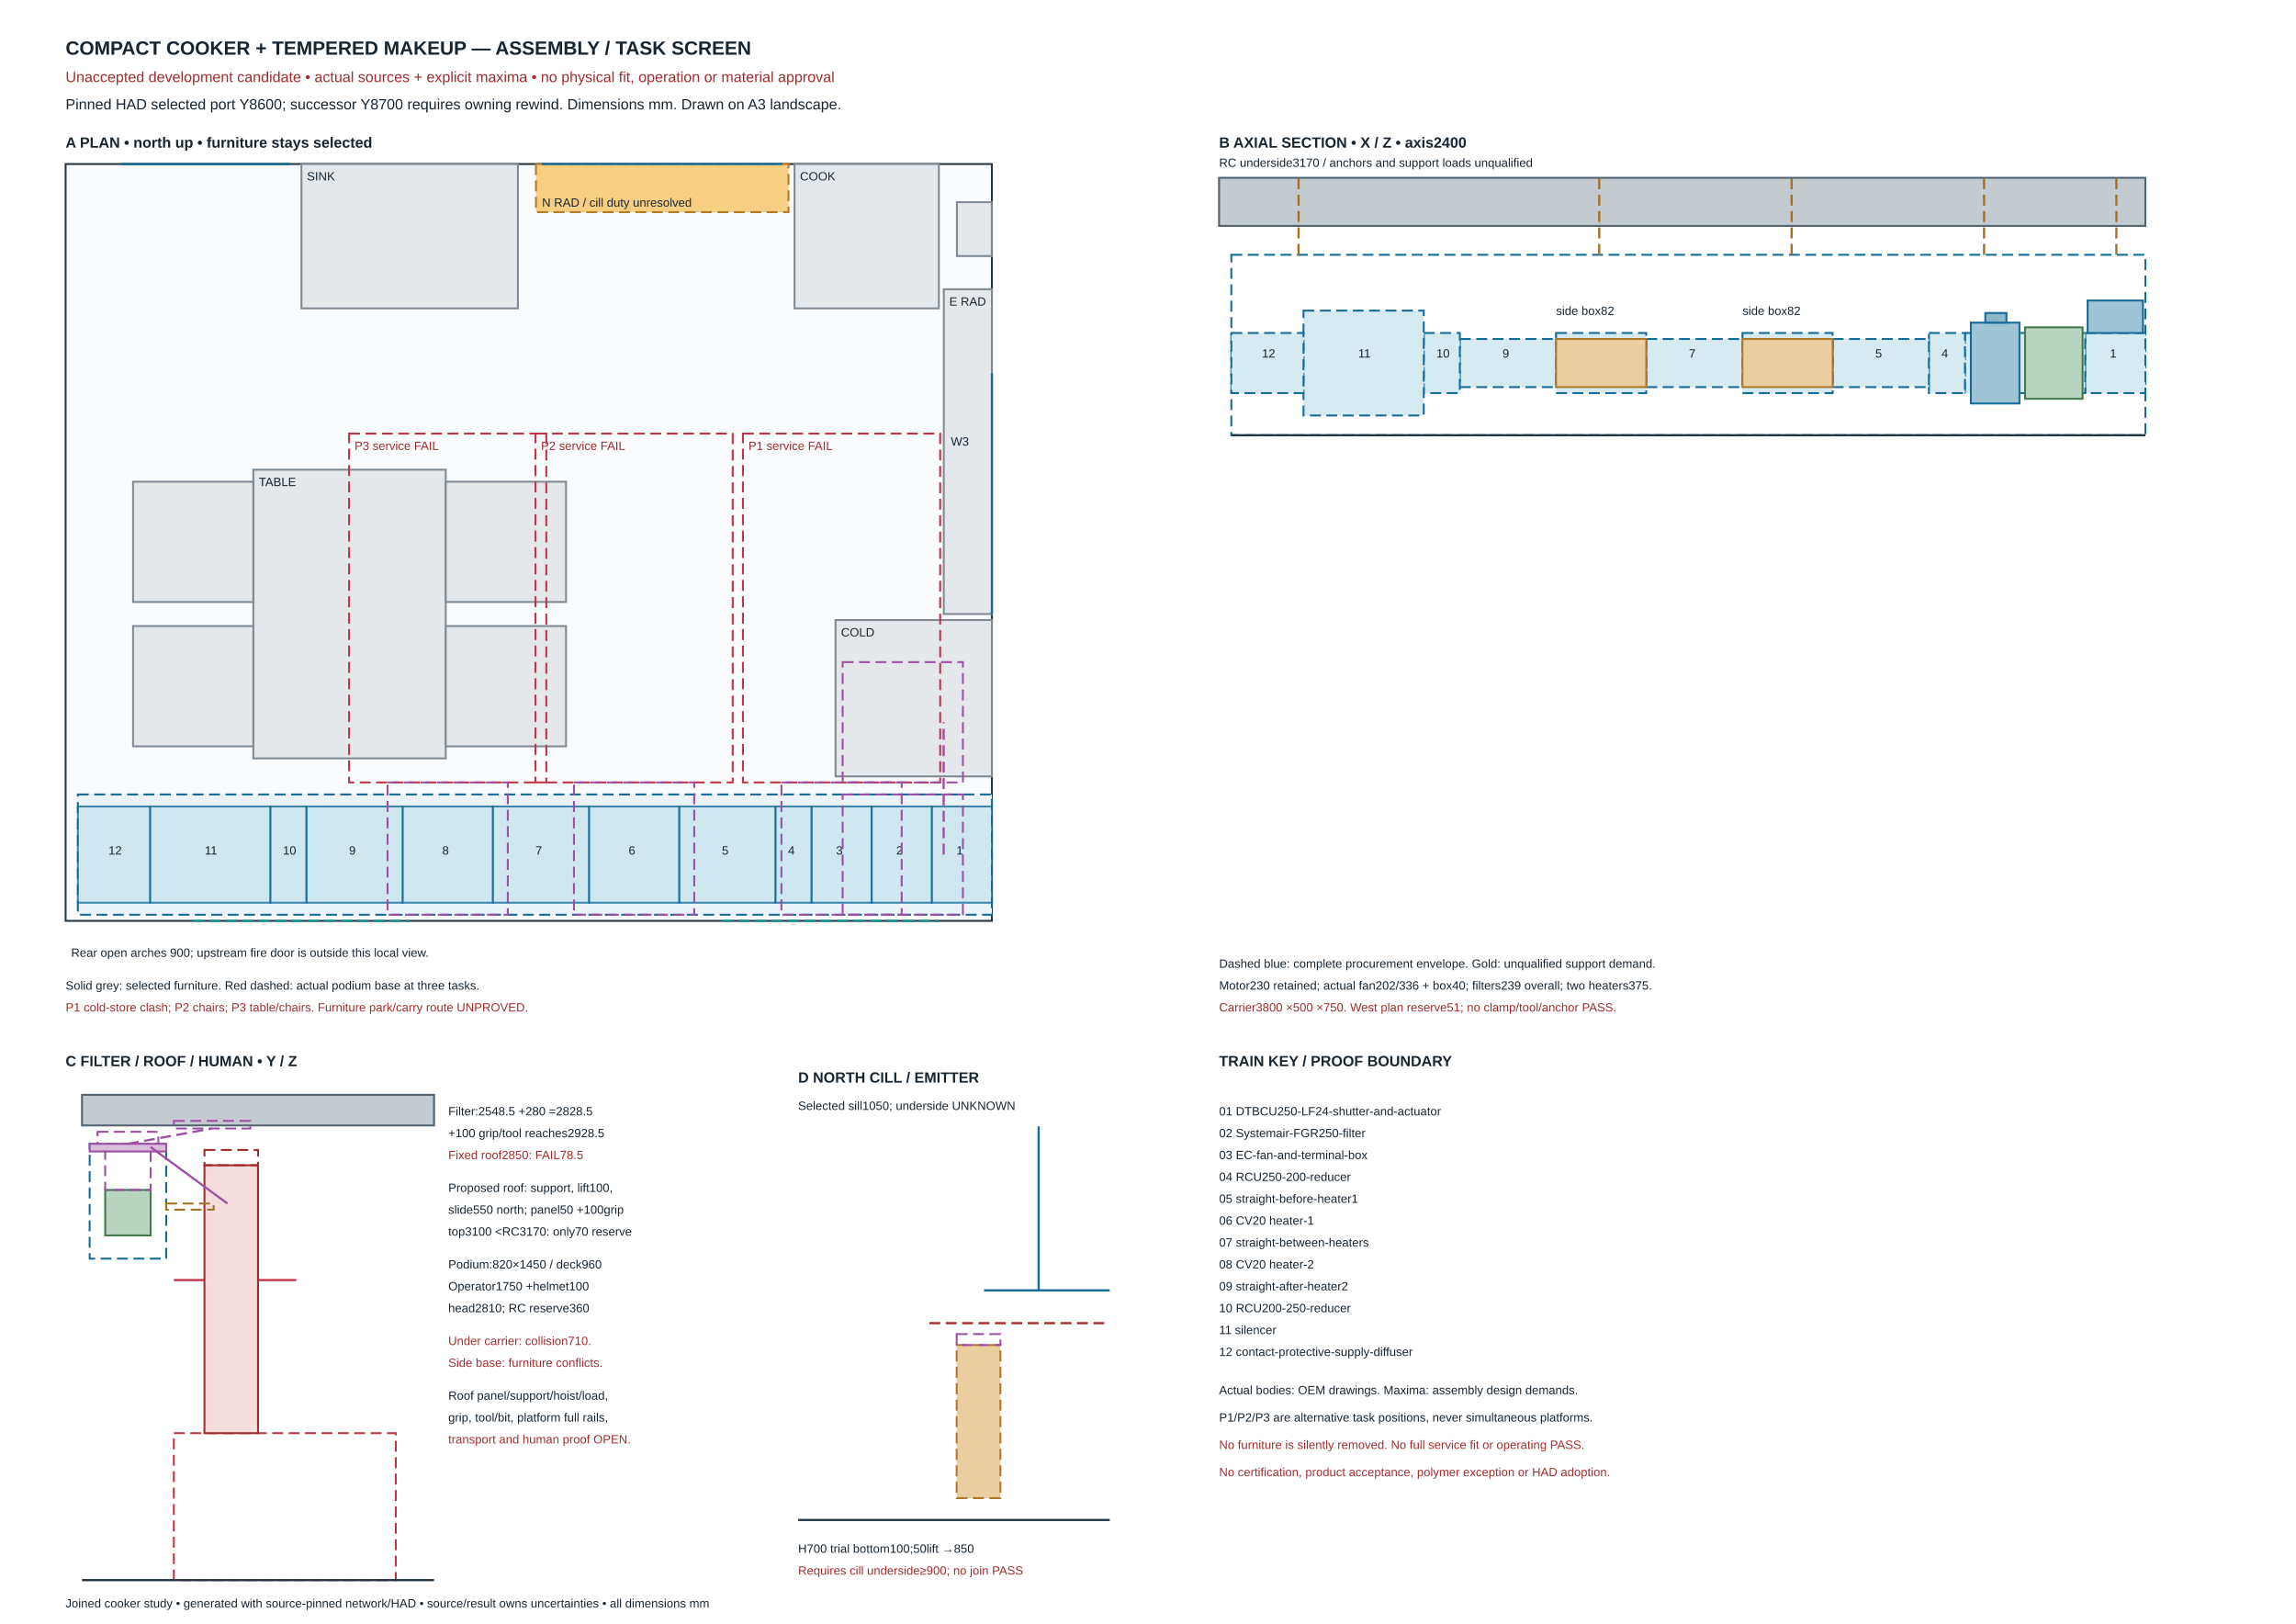
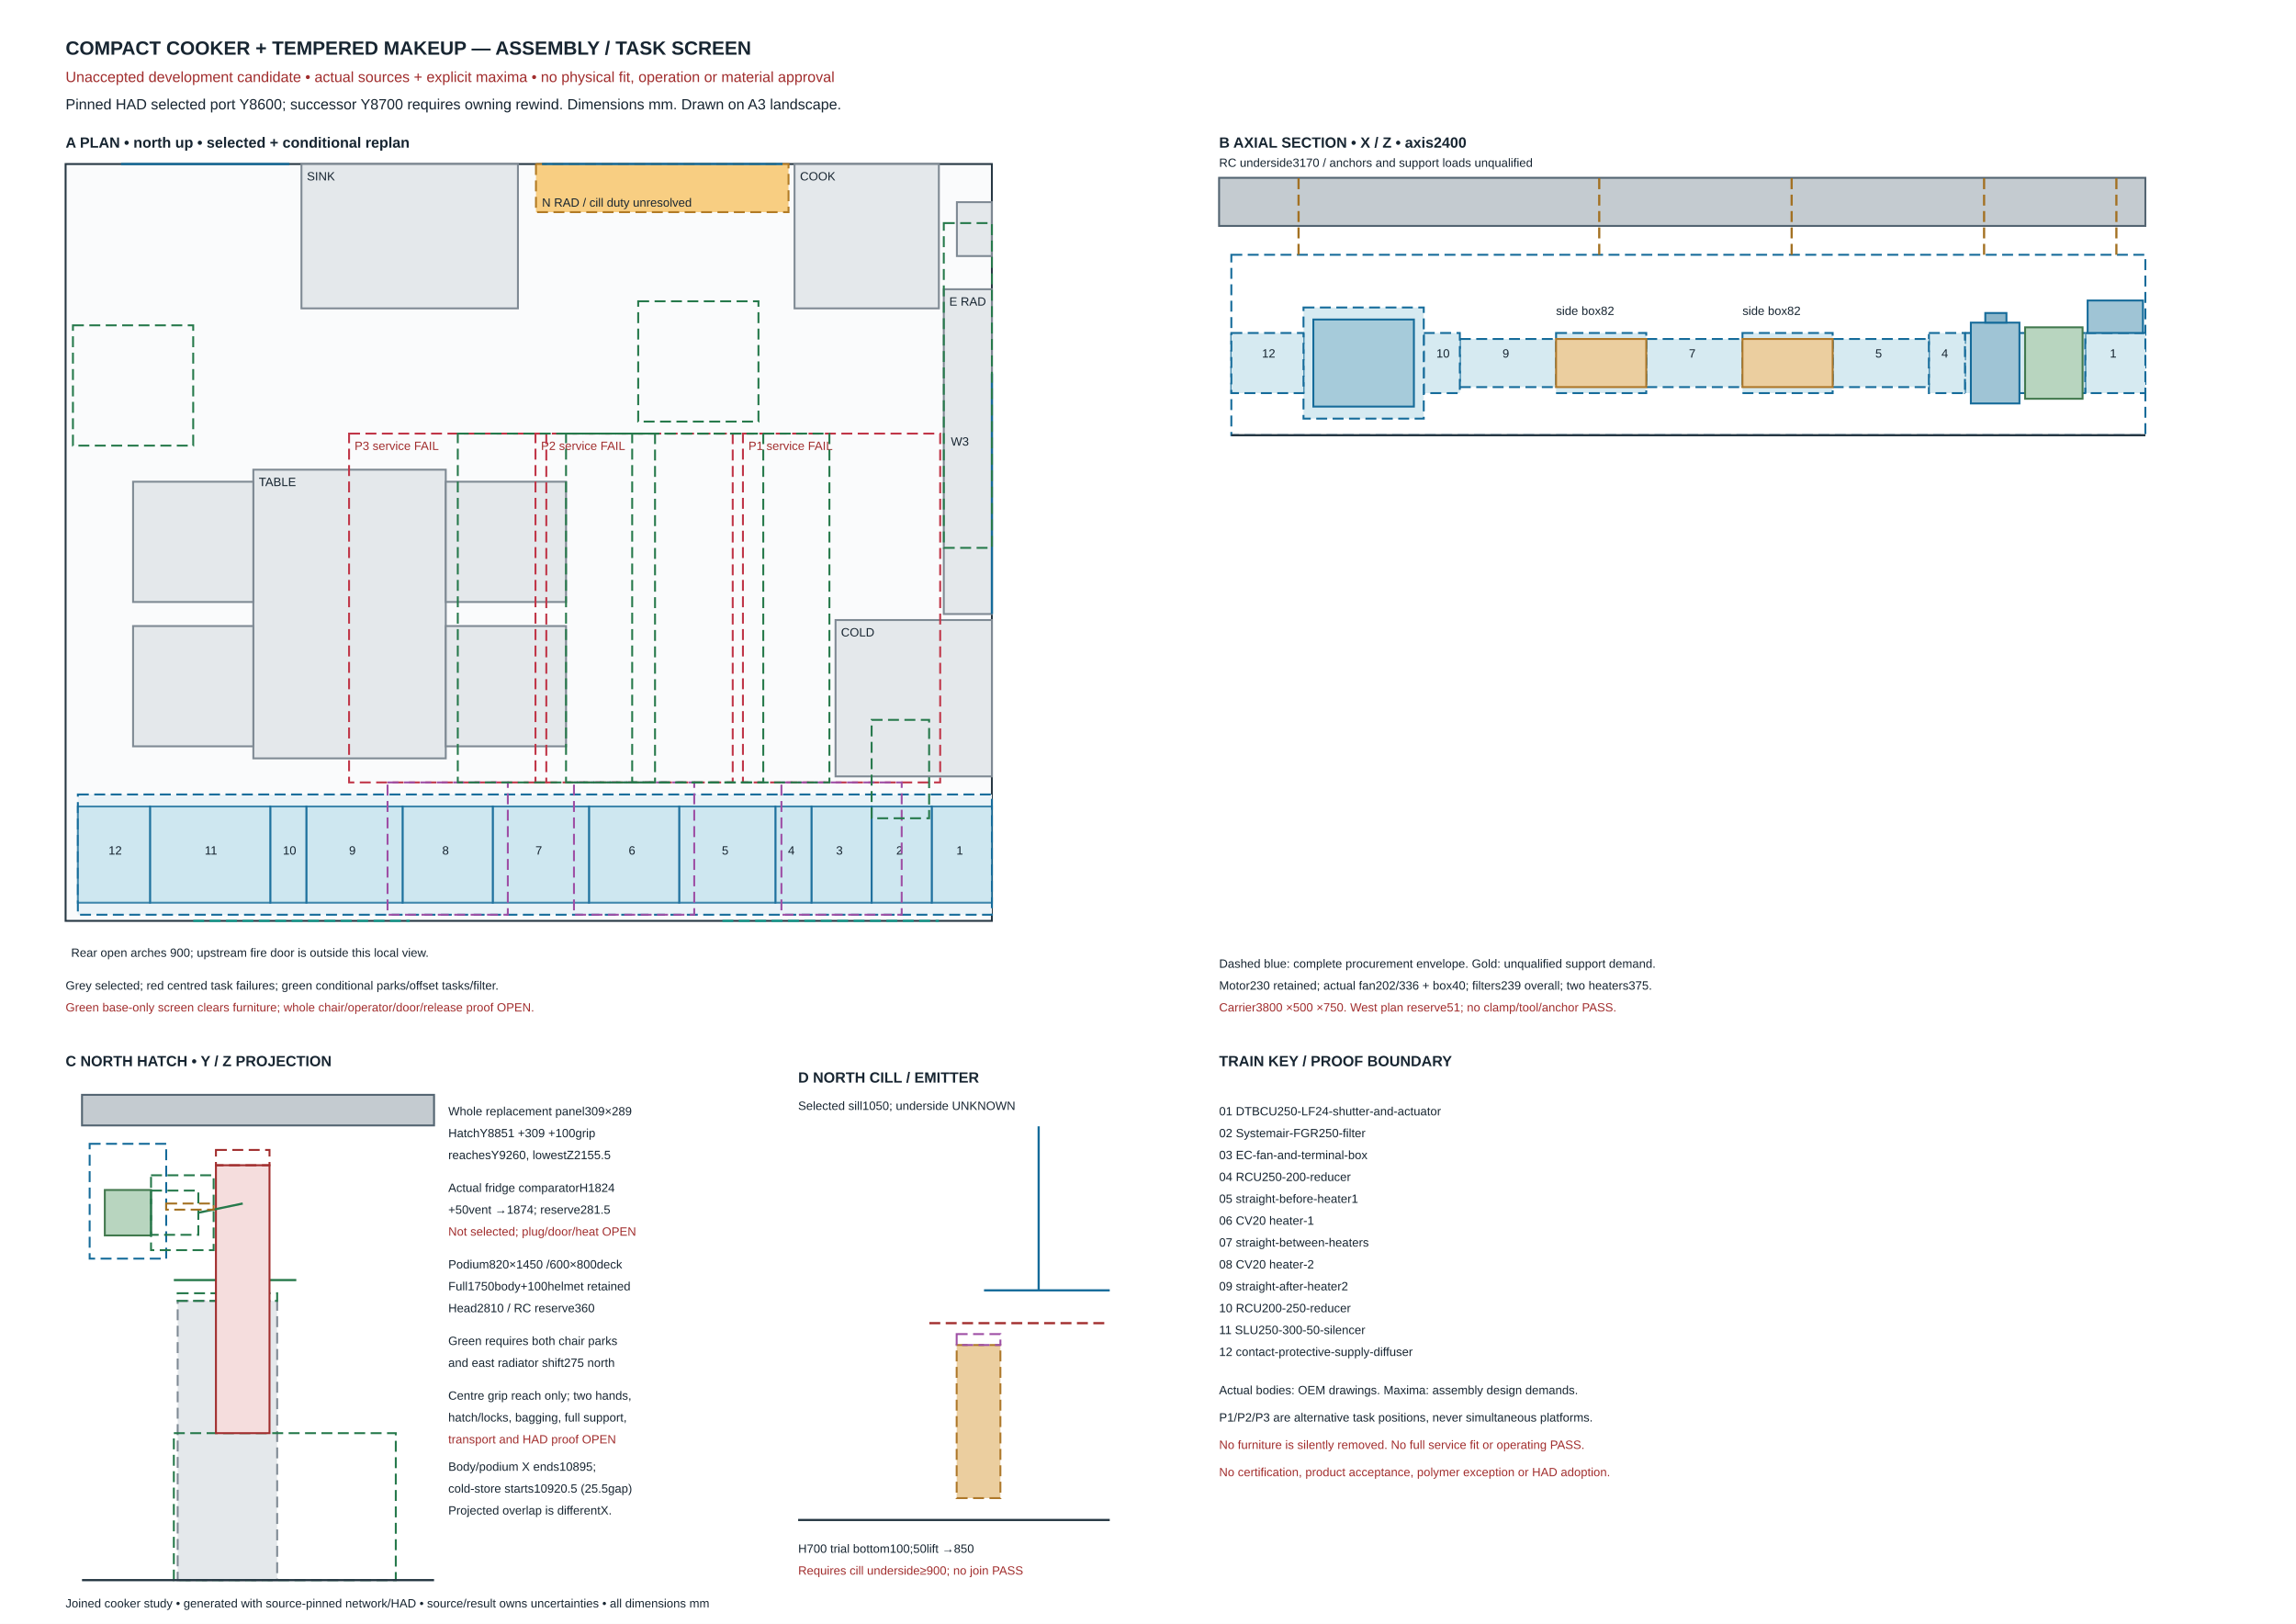
<svg xmlns="http://www.w3.org/2000/svg" width="420mm" height="297mm" viewBox="0 0 420 297">
  <rect width="420" height="297" fill="white" />
  <style>text{font-family:Arial,sans-serif;fill:#172531} .b{font-weight:bold}.s{font-size:2.7px}.xs{font-size:2.2px}.n{font-size:3.5px}.dash{stroke-dasharray:2 1}</style>
  <text x="12.000" y="10.000" class="n b">COMPACT COOKER + TEMPERED MAKEUP — ASSEMBLY / TASK SCREEN</text>
  <text x="12.000" y="15.000" class="s" style="fill:#a12d2d">Unaccepted development candidate • actual sources + explicit maxima • no physical fit, operation or material approval</text>
  <text x="12.000" y="20.000" class="s">Pinned HAD selected port Y8600; successor Y8700 requires owning rewind. Dimensions mm. Drawn on A3 landscape.</text>
-   <text x="12.000" y="27.000" class="s b">A  PLAN • north up • furniture stays selected</text>
+   <text x="12.000" y="27.000" class="s b">A  PLAN • north up • selected + conditional replan</text>
  <rect x="12.000" y="30.000" width="169.444" height="138.424" fill="#fafbfc" stroke="#263743" stroke-width="0.35" opacity="1" />
  <rect x="46.342" y="85.902" width="35.200" height="52.800" fill="#e4e8eb" stroke="#7f8a94" stroke-width="0.35" opacity="1" />
  <text x="47.342" y="88.902" class="xs">TABLE</text>
  <rect x="24.342" y="114.502" width="22.000" height="22.000" fill="#e4e8eb" stroke="#7f8a94" stroke-width="0.35" opacity="1" />
  <rect x="24.342" y="88.102" width="22.000" height="22.000" fill="#e4e8eb" stroke="#7f8a94" stroke-width="0.35" opacity="1" />
  <rect x="81.542" y="114.502" width="22.000" height="22.000" fill="#e4e8eb" stroke="#7f8a94" stroke-width="0.35" opacity="1" />
  <rect x="81.542" y="88.102" width="22.000" height="22.000" fill="#e4e8eb" stroke="#7f8a94" stroke-width="0.35" opacity="1" />
  <rect x="55.142" y="30.000" width="39.600" height="26.400" fill="#e4e8eb" stroke="#7f8a94" stroke-width="0.35" opacity="1" />
  <text x="56.142" y="33.000" class="xs">SINK</text>
  <rect x="145.342" y="30.000" width="26.400" height="26.400" fill="#e4e8eb" stroke="#7f8a94" stroke-width="0.35" opacity="1" />
  <text x="146.342" y="33.000" class="xs">COOK</text>
  <rect x="152.844" y="113.402" width="28.600" height="28.600" fill="#e4e8eb" stroke="#7f8a94" stroke-width="0.35" opacity="1" />
  <text x="153.844" y="116.402" class="xs">COLD</text>
  <rect x="175.042" y="36.974" width="6.380" height="9.856" fill="#e4e8eb" stroke="#7f8a94" stroke-width="0.35" opacity="1" />
  <rect x="172.644" y="52.902" width="8.800" height="59.400" fill="#e4e8eb" stroke="#7f8a94" stroke-width="0.35" opacity="1" />
  <text x="173.644" y="55.902" class="xs">E RAD</text>
  <rect x="98.042" y="30.000" width="46.200" height="8.800" fill="#f8ce82" stroke="#b27b25" stroke-width="0.35" opacity="1" class="dash" />
  <text x="99.142" y="37.800" class="xs">N RAD / cill duty unresolved</text>
  <path d="M22.142,30.000 L52.942,30.000" stroke="#156b9a" stroke-width="0.4" fill="none" />
  <path d="M99.142,30.000 L143.142,30.000" stroke="#156b9a" stroke-width="0.4" fill="none" />
  <path d="M181.444,112.302 L181.444,68.302" stroke="#156b9a" stroke-width="0.4" fill="none" />
  <text x="173.942" y="81.502" class="xs">W3</text>
  <path d="M35.342,168.424 L74.942,168.424" stroke="#13998c" stroke-width="0.4" fill="none" class="dash" />
  <path d="M132.142,168.424 L171.742,168.424" stroke="#13998c" stroke-width="0.4" fill="none" class="dash" />
  <text x="13.000" y="175.000" class="xs">Rear open arches 900; upstream fire door is outside this local view.</text>
  <rect x="14.244" y="145.302" width="167.200" height="22.000" fill="#e9f3f8" stroke="#156b9a" stroke-width="0.35" opacity="1" class="dash" />
  <rect x="170.444" y="147.502" width="11.000" height="17.600" fill="#c7e4ed" stroke="#156b9a" stroke-width="0.35" opacity="0.8" />
  <text x="174.944" y="156.302" class="xs">1</text>
  <rect x="159.444" y="147.502" width="11.000" height="17.600" fill="#c7e4ed" stroke="#156b9a" stroke-width="0.35" opacity="0.8" />
  <text x="163.944" y="156.302" class="xs">2</text>
  <rect x="148.444" y="147.502" width="11.000" height="17.600" fill="#c7e4ed" stroke="#156b9a" stroke-width="0.35" opacity="0.8" />
  <text x="152.944" y="156.302" class="xs">3</text>
  <rect x="141.844" y="147.502" width="6.600" height="17.600" fill="#c7e4ed" stroke="#156b9a" stroke-width="0.35" opacity="0.8" />
  <text x="144.144" y="156.302" class="xs">4</text>
  <rect x="124.244" y="147.502" width="17.600" height="17.600" fill="#c7e4ed" stroke="#156b9a" stroke-width="0.35" opacity="0.8" />
  <text x="132.044" y="156.302" class="xs">5</text>
  <rect x="107.744" y="147.502" width="16.500" height="17.600" fill="#c7e4ed" stroke="#156b9a" stroke-width="0.35" opacity="0.8" />
  <text x="114.994" y="156.302" class="xs">6</text>
  <rect x="90.144" y="147.502" width="17.600" height="17.600" fill="#c7e4ed" stroke="#156b9a" stroke-width="0.35" opacity="0.8" />
  <text x="97.944" y="156.302" class="xs">7</text>
  <rect x="73.644" y="147.502" width="16.500" height="17.600" fill="#c7e4ed" stroke="#156b9a" stroke-width="0.35" opacity="0.8" />
  <text x="80.894" y="156.302" class="xs">8</text>
  <rect x="56.044" y="147.502" width="17.600" height="17.600" fill="#c7e4ed" stroke="#156b9a" stroke-width="0.35" opacity="0.8" />
  <text x="63.844" y="156.302" class="xs">9</text>
  <rect x="49.444" y="147.502" width="6.600" height="17.600" fill="#c7e4ed" stroke="#156b9a" stroke-width="0.35" opacity="0.8" />
  <text x="51.744" y="156.302" class="xs">10</text>
  <rect x="27.444" y="147.502" width="22.000" height="17.600" fill="#c7e4ed" stroke="#156b9a" stroke-width="0.35" opacity="0.8" />
  <text x="37.444" y="156.302" class="xs">11</text>
  <rect x="14.244" y="147.502" width="13.200" height="17.600" fill="#c7e4ed" stroke="#156b9a" stroke-width="0.35" opacity="0.8" />
  <text x="19.844" y="156.302" class="xs">12</text>
  <rect x="135.904" y="79.302" width="36.080" height="63.800" fill="none" stroke="#c03648" stroke-width="0.35" opacity="1" class="dash" />
  <text x="136.904" y="82.302" class="xs" style="fill:#a12d2d">P1 service FAIL</text>
  <rect x="97.954" y="79.302" width="36.080" height="63.800" fill="none" stroke="#c03648" stroke-width="0.35" opacity="1" class="dash" />
  <text x="98.954" y="82.302" class="xs" style="fill:#a12d2d">P2 service FAIL</text>
  <rect x="63.854" y="79.302" width="36.080" height="63.800" fill="none" stroke="#c03648" stroke-width="0.35" opacity="1" class="dash" />
  <text x="64.854" y="82.302" class="xs" style="fill:#a12d2d">P3 service FAIL</text>
  <rect x="142.944" y="143.102" width="22.000" height="24.200" fill="none" stroke="#9e4fa5" stroke-width="0.35" opacity="1" class="dash" />
  <rect x="104.994" y="143.102" width="22.000" height="24.200" fill="none" stroke="#9e4fa5" stroke-width="0.35" opacity="1" class="dash" />
  <rect x="70.894" y="143.102" width="22.000" height="24.200" fill="none" stroke="#9e4fa5" stroke-width="0.35" opacity="1" class="dash" />
-   <rect x="154.142" y="145.302" width="22.000" height="22.000" fill="none" stroke="#9e4fa5" stroke-width="0.35" opacity="1" class="dash" />
-   <rect x="154.142" y="121.102" width="22.000" height="22.000" fill="none" stroke="#9e4fa5" stroke-width="0.35" opacity="1" class="dash" />
-   <path d="M172.622,156.302 L172.622,132.102" stroke="#9e4fa5" stroke-width="0.4" fill="none" class="dash" />
-   <text x="12.000" y="181.000" class="xs">Solid grey: selected furniture. Red dashed: actual podium base at three tasks.</text>
-   <text x="12.000" y="185.000" class="xs" style="fill:#a12d2d">P1 cold-store clash; P2 chairs; P3 table/chairs. Furniture park/carry route UNPROVED.</text>
+   <rect x="83.742" y="79.302" width="36.080" height="63.800" fill="none" stroke="#26794b" stroke-width="0.35" opacity="1" class="dash" />
+   <rect x="103.542" y="79.302" width="36.080" height="63.800" fill="none" stroke="#26794b" stroke-width="0.35" opacity="1" class="dash" />
+   <rect x="115.642" y="79.302" width="36.080" height="63.800" fill="none" stroke="#26794b" stroke-width="0.35" opacity="1" class="dash" />
+   <rect x="13.342" y="59.502" width="22.000" height="22.000" fill="none" stroke="#26794b" stroke-width="0.35" opacity="1" class="dash" />
+   <rect x="116.742" y="55.102" width="22.000" height="22.000" fill="none" stroke="#26794b" stroke-width="0.35" opacity="1" class="dash" />
+   <rect x="172.644" y="40.802" width="8.800" height="59.400" fill="none" stroke="#26794b" stroke-width="0.35" opacity="1" class="dash" />
+   <rect x="159.444" y="131.662" width="10.516" height="17.996" fill="none" stroke="#26794b" stroke-width="0.35" opacity="1" class="dash" />
+   <text x="12.000" y="181.000" class="xs">Grey selected; red centred task failures; green conditional parks/offset tasks/filter.</text>
+   <text x="12.000" y="185.000" class="xs" style="fill:#a12d2d">Green base-only screen clears furniture; whole chair/operator/door/release proof OPEN.</text>
  <text x="223.000" y="27.000" class="s b">B  AXIAL SECTION • X / Z • axis2400</text>
  <rect x="223.000" y="32.520" width="169.444" height="8.800" fill="#c4cbd0" stroke="#536471" stroke-width="0.35" opacity="1" />
  <text x="223.000" y="30.520" class="xs">RC underside3170 / anchors and support loads unqualified</text>
  <rect x="225.244" y="46.600" width="167.200" height="33.000" fill="none" stroke="#156b9a" stroke-width="0.35" opacity="1" class="dash" />
  <rect x="381.444" y="60.900" width="11.000" height="11.000" fill="#d6eaf1" stroke="#156b9a" stroke-width="0.35" opacity="1" class="dash" />
  <text x="385.944" y="65.400" class="xs">1</text>
  <rect x="370.444" y="60.900" width="11.000" height="11.000" fill="#d6eaf1" stroke="#156b9a" stroke-width="0.35" opacity="1" class="dash" />
  <text x="374.944" y="65.400" class="xs">2</text>
  <rect x="359.444" y="60.900" width="11.000" height="11.000" fill="#d6eaf1" stroke="#156b9a" stroke-width="0.35" opacity="1" class="dash" />
  <text x="363.944" y="65.400" class="xs">3</text>
  <rect x="352.844" y="60.900" width="6.600" height="11.000" fill="#d6eaf1" stroke="#156b9a" stroke-width="0.35" opacity="1" class="dash" />
  <text x="355.144" y="65.400" class="xs">4</text>
  <rect x="335.244" y="62.000" width="17.600" height="8.800" fill="#d6eaf1" stroke="#156b9a" stroke-width="0.35" opacity="1" class="dash" />
  <text x="343.044" y="65.400" class="xs">5</text>
  <rect x="318.744" y="60.900" width="16.500" height="11.000" fill="#d6eaf1" stroke="#156b9a" stroke-width="0.35" opacity="1" class="dash" />
  <text x="325.994" y="65.400" class="xs">6</text>
  <rect x="301.144" y="62.000" width="17.600" height="8.800" fill="#d6eaf1" stroke="#156b9a" stroke-width="0.35" opacity="1" class="dash" />
  <text x="308.944" y="65.400" class="xs">7</text>
  <rect x="284.644" y="60.900" width="16.500" height="11.000" fill="#d6eaf1" stroke="#156b9a" stroke-width="0.35" opacity="1" class="dash" />
  <text x="291.894" y="65.400" class="xs">8</text>
  <rect x="267.044" y="62.000" width="17.600" height="8.800" fill="#d6eaf1" stroke="#156b9a" stroke-width="0.35" opacity="1" class="dash" />
  <text x="274.844" y="65.400" class="xs">9</text>
  <rect x="260.444" y="60.900" width="6.600" height="11.000" fill="#d6eaf1" stroke="#156b9a" stroke-width="0.35" opacity="1" class="dash" />
  <text x="262.744" y="65.400" class="xs">10</text>
-   <rect x="238.444" y="56.808" width="22.000" height="19.184" fill="#d6eaf1" stroke="#156b9a" stroke-width="0.35" opacity="1" class="dash" />
+   <rect x="238.444" y="56.236" width="22.000" height="20.328" fill="#d6eaf1" stroke="#156b9a" stroke-width="0.35" opacity="1" class="dash" />
  <text x="248.444" y="65.400" class="xs">11</text>
  <rect x="225.244" y="60.900" width="13.200" height="11.000" fill="#d6eaf1" stroke="#156b9a" stroke-width="0.35" opacity="1" class="dash" />
  <text x="230.844" y="65.400" class="xs">12</text>
  <rect x="381.884" y="54.960" width="10.120" height="5.940" fill="#9fc4d5" stroke="#156b9a" stroke-width="0.35" opacity="1" />
  <rect x="360.522" y="59.008" width="8.888" height="14.784" fill="#9fc4d5" stroke="#156b9a" stroke-width="0.35" opacity="1" />
  <rect x="363.162" y="57.248" width="3.872" height="1.760" fill="#8cb6ca" stroke="#156b9a" stroke-width="0.35" opacity="1" />
  <rect x="370.444" y="59.866" width="10.516" height="13.068" fill="#b8d5bf" stroke="#42794e" stroke-width="0.35" opacity="1" />
  <rect x="318.744" y="62.000" width="16.500" height="8.800" fill="#ebce9f" stroke="#ae782a" stroke-width="0.35" opacity="1" />
  <text x="318.744" y="57.600" class="xs">side box82</text>
  <rect x="284.644" y="62.000" width="16.500" height="8.800" fill="#ebce9f" stroke="#ae782a" stroke-width="0.35" opacity="1" />
  <text x="284.644" y="57.600" class="xs">side box82</text>
+   <rect x="240.248" y="58.436" width="18.392" height="15.928" fill="#a6cbda" stroke="#156b9a" stroke-width="0.35" opacity="1" />
  <path d="M237.542,46.600 L237.542,32.520" stroke="#a37122" stroke-width="0.4" fill="none" class="dash" />
  <path d="M292.542,46.600 L292.542,32.520" stroke="#a37122" stroke-width="0.4" fill="none" class="dash" />
  <path d="M327.742,46.600 L327.742,32.520" stroke="#a37122" stroke-width="0.4" fill="none" class="dash" />
  <path d="M362.942,46.600 L362.942,32.520" stroke="#a37122" stroke-width="0.4" fill="none" class="dash" />
  <path d="M387.142,46.600 L387.142,32.520" stroke="#a37122" stroke-width="0.4" fill="none" class="dash" />
  <path d="M225.244,79.600 L392.444,79.600" stroke="#263743" stroke-width="0.4" fill="none" />
  <text x="223.000" y="177.000" class="xs">Dashed blue: complete procurement envelope. Gold: unqualified support demand.</text>
  <text x="223.000" y="181.000" class="xs">Motor230 retained; actual fan202/336 + box40; filters239 overall; two heaters375.</text>
  <text x="223.000" y="185.000" class="xs" style="fill:#a12d2d">Carrier3800 ×500 ×750. West plan reserve51; no clamp/tool/anchor PASS.</text>
-   <text x="12.000" y="195.000" class="s b">C  FILTER / ROOF / HUMAN • Y / Z</text>
+   <text x="12.000" y="195.000" class="s b">C  NORTH HATCH • Y / Z PROJECTION</text>
  <rect x="15.000" y="200.240" width="64.400" height="5.600" fill="#c4cbd0" stroke="#536471" stroke-width="0.35" opacity="1" />
  <rect x="16.400" y="209.200" width="14.000" height="21.000" fill="none" stroke="#156b9a" stroke-width="0.35" opacity="1" class="dash" />
-   <rect x="19.242" y="217.642" width="8.316" height="8.316" fill="#b8d5bf" stroke="#42794e" stroke-width="0.35" opacity="1" />
-   <rect x="19.242" y="209.802" width="8.316" height="7.840" fill="none" stroke="#9e4fa5" stroke-width="0.35" opacity="1" class="dash" />
-   <rect x="17.842" y="207.002" width="11.116" height="2.800" fill="none" stroke="#9e4fa5" stroke-width="0.35" opacity="1" class="dash" />
-   <rect x="16.400" y="209.200" width="14.000" height="1.400" fill="#d9bedb" stroke="#9e4fa5" stroke-width="0.35" opacity="1" />
-   <rect x="31.800" y="205.000" width="14.000" height="1.400" fill="none" stroke="#9e4fa5" stroke-width="0.35" opacity="1" class="dash" />
-   <path d="M23.400,209.200 L38.800,206.400" stroke="#9e4fa5" stroke-width="0.4" fill="none" class="dash" />
-   <rect x="31.800" y="262.120" width="40.600" height="26.880" fill="none" stroke="#c03648" stroke-width="0.35" opacity="1" class="dash" />
-   <path d="M31.800,234.120 L54.200,234.120" stroke="#c03648" stroke-width="0.4" fill="none" />
-   <rect x="37.400" y="213.120" width="9.800" height="49.000" fill="#f5dddd" stroke="#a12d2d" stroke-width="0.35" opacity="1" />
-   <rect x="37.400" y="210.320" width="9.800" height="2.800" fill="none" stroke="#a12d2d" stroke-width="0.35" opacity="1" class="dash" />
-   <path d="M41.600,220.120 L27.558,209.802" stroke="#9e4fa5" stroke-width="0.4" fill="none" />
+   <rect x="19.172" y="217.642" width="8.456" height="8.316" fill="#b8d5bf" stroke="#42794e" stroke-width="0.35" opacity="1" />
+   <rect x="27.628" y="217.754" width="8.652" height="8.092" fill="none" stroke="#26794b" stroke-width="0.35" opacity="1" class="dash" />
+   <rect x="27.628" y="214.954" width="11.452" height="13.692" fill="none" stroke="#26794b" stroke-width="0.35" opacity="1" class="dash" />
+   <rect x="32.500" y="237.928" width="18.200" height="51.072" fill="#e4e8eb" stroke="#7f8a94" stroke-width="0.35" opacity="1" class="dash" />
+   <rect x="32.500" y="236.528" width="18.200" height="1.400" fill="none" stroke="#26794b" stroke-width="0.35" opacity="1" class="dash" />
+   <rect x="31.800" y="262.120" width="40.600" height="26.880" fill="none" stroke="#26794b" stroke-width="0.35" opacity="1" class="dash" />
+   <path d="M31.800,234.120 L54.200,234.120" stroke="#26794b" stroke-width="0.4" fill="none" />
+   <rect x="39.500" y="213.120" width="9.800" height="49.000" fill="#f5dddd" stroke="#a12d2d" stroke-width="0.35" opacity="1" />
+   <rect x="39.500" y="210.320" width="9.800" height="2.800" fill="none" stroke="#a12d2d" stroke-width="0.35" opacity="1" class="dash" />
+   <path d="M44.400,220.120 L36.280,221.800" stroke="#26794b" stroke-width="0.4" fill="none" />
  <rect x="30.400" y="220.120" width="8.680" height="1.120" fill="none" stroke="#a37122" stroke-width="0.35" opacity="1" class="dash" />
  <path d="M15.000,289.000 L79.400,289.000" stroke="#263743" stroke-width="0.4" fill="none" />
-   <text x="82.000" y="204.000" class="xs">Filter:2548.5 +280 =2828.5</text>
-   <text x="82.000" y="208.000" class="xs">+100 grip/tool reaches2928.5</text>
-   <text x="82.000" y="212.000" class="xs" style="fill:#a12d2d">Fixed roof2850: FAIL78.5</text>
-   <text x="82.000" y="218.000" class="xs">Proposed roof: support, lift100,</text>
-   <text x="82.000" y="222.000" class="xs">slide550 north; panel50 +100grip</text>
-   <text x="82.000" y="226.000" class="xs">top3100 &lt;RC3170: only70 reserve</text>
-   <text x="82.000" y="232.000" class="xs">Podium:820×1450 / deck960</text>
-   <text x="82.000" y="236.000" class="xs">Operator1750 +helmet100</text>
-   <text x="82.000" y="240.000" class="xs">head2810; RC reserve360</text>
-   <text x="82.000" y="246.000" class="xs" style="fill:#a12d2d">Under carrier: collision710.</text>
-   <text x="82.000" y="250.000" class="xs" style="fill:#a12d2d">Side base: furniture conflicts.</text>
-   <text x="82.000" y="256.000" class="xs">Roof panel/support/hoist/load,</text>
-   <text x="82.000" y="260.000" class="xs">grip, tool/bit, platform full rails,</text>
-   <text x="82.000" y="264.000" class="xs" style="fill:#a12d2d">transport and human proof OPEN.</text>
+   <text x="82.000" y="204.000" class="xs">Whole replacement panel309×289</text>
+   <text x="82.000" y="208.000" class="xs">HatchY8851 +309 +100grip</text>
+   <text x="82.000" y="212.000" class="xs">reachesY9260, lowestZ2155.5</text>
+   <text x="82.000" y="218.000" class="xs">Actual fridge comparatorH1824</text>
+   <text x="82.000" y="222.000" class="xs">+50vent →1874; reserve281.5</text>
+   <text x="82.000" y="226.000" class="xs" style="fill:#a12d2d">Not selected; plug/door/heat OPEN</text>
+   <text x="82.000" y="232.000" class="xs">Podium820×1450 /600×800deck</text>
+   <text x="82.000" y="236.000" class="xs">Full1750body+100helmet retained</text>
+   <text x="82.000" y="240.000" class="xs">Head2810 / RC reserve360</text>
+   <text x="82.000" y="246.000" class="xs">Green requires both chair parks</text>
+   <text x="82.000" y="250.000" class="xs">and east radiator shift275 north</text>
+   <text x="82.000" y="256.000" class="xs">Centre grip reach only; two hands,</text>
+   <text x="82.000" y="260.000" class="xs">hatch/locks, bagging, full support,</text>
+   <text x="82.000" y="264.000" class="xs" style="fill:#a12d2d">transport and HAD proof OPEN</text>
+   <text x="82.000" y="269.000" class="xs">Body/podium X ends10895;</text>
+   <text x="82.000" y="273.000" class="xs">cold-store starts10920.5 (25.5gap)</text>
+   <text x="82.000" y="277.000" class="xs">Projected overlap is differentX.</text>
  <text x="223.000" y="195.000" class="s b">TRAIN KEY / PROOF BOUNDARY</text>
  <text x="223.000" y="204.000" class="xs">01 DTBCU250-LF24-shutter-and-actuator</text>
  <text x="223.000" y="208.000" class="xs">02 Systemair-FGR250-filter</text>
  <text x="223.000" y="212.000" class="xs">03 EC-fan-and-terminal-box</text>
  <text x="223.000" y="216.000" class="xs">04 RCU250-200-reducer</text>
  <text x="223.000" y="220.000" class="xs">05 straight-before-heater1</text>
  <text x="223.000" y="224.000" class="xs">06 CV20 heater-1</text>
  <text x="223.000" y="228.000" class="xs">07 straight-between-heaters</text>
  <text x="223.000" y="232.000" class="xs">08 CV20 heater-2</text>
  <text x="223.000" y="236.000" class="xs">09 straight-after-heater2</text>
  <text x="223.000" y="240.000" class="xs">10 RCU200-250-reducer</text>
-   <text x="223.000" y="244.000" class="xs">11 silencer</text>
+   <text x="223.000" y="244.000" class="xs">11 SLU250-300-50-silencer</text>
  <text x="223.000" y="248.000" class="xs">12 contact-protective-supply-diffuser</text>
  <text x="223.000" y="255.000" class="xs">Actual bodies: OEM drawings. Maxima: assembly design demands.</text>
  <text x="223.000" y="260.000" class="xs">P1/P2/P3 are alternative task positions, never simultaneous platforms.</text>
  <text x="223.000" y="265.000" class="xs" style="fill:#a12d2d">No furniture is silently removed. No full service fit or operating PASS.</text>
  <text x="223.000" y="270.000" class="xs" style="fill:#a12d2d">No certification, product acceptance, polymer exception or HAD adoption.</text>
  <text x="146.000" y="198.000" class="s b">D  NORTH CILL / EMITTER</text>
  <text x="146.000" y="203.000" class="xs">Selected sill1050; underside UNKNOWN</text>
  <path d="M146.000,278.000 L203.000,278.000" stroke="#263743" stroke-width="0.4" fill="none" />
  <path d="M190.000,236.000 L190.000,206.000" stroke="#156b9a" stroke-width="0.4" fill="none" />
  <path d="M180.000,236.000 L203.000,236.000" stroke="#156b9a" stroke-width="0.4" fill="none" />
  <rect x="175.000" y="246.000" width="8.000" height="28.000" fill="#ebce9f" stroke="#ae782a" stroke-width="0.35" opacity="1" class="dash" />
  <rect x="175.000" y="244.000" width="8.000" height="2.000" fill="none" stroke="#9e4fa5" stroke-width="0.35" opacity="1" class="dash" />
  <path d="M170.000,242.000 L203.000,242.000" stroke="#a12d2d" stroke-width="0.4" fill="none" class="dash" />
  <text x="146.000" y="284.000" class="xs">H700 trial bottom100;50lift →850</text>
  <text x="146.000" y="288.000" class="xs" style="fill:#a12d2d">Requires cill underside≥900; no join PASS</text>
  <text x="12.000" y="294.000" class="xs">Joined cooker study • generated with source-pinned network/HAD • source/result owns uncertainties • all dimensions mm</text>
</svg>
